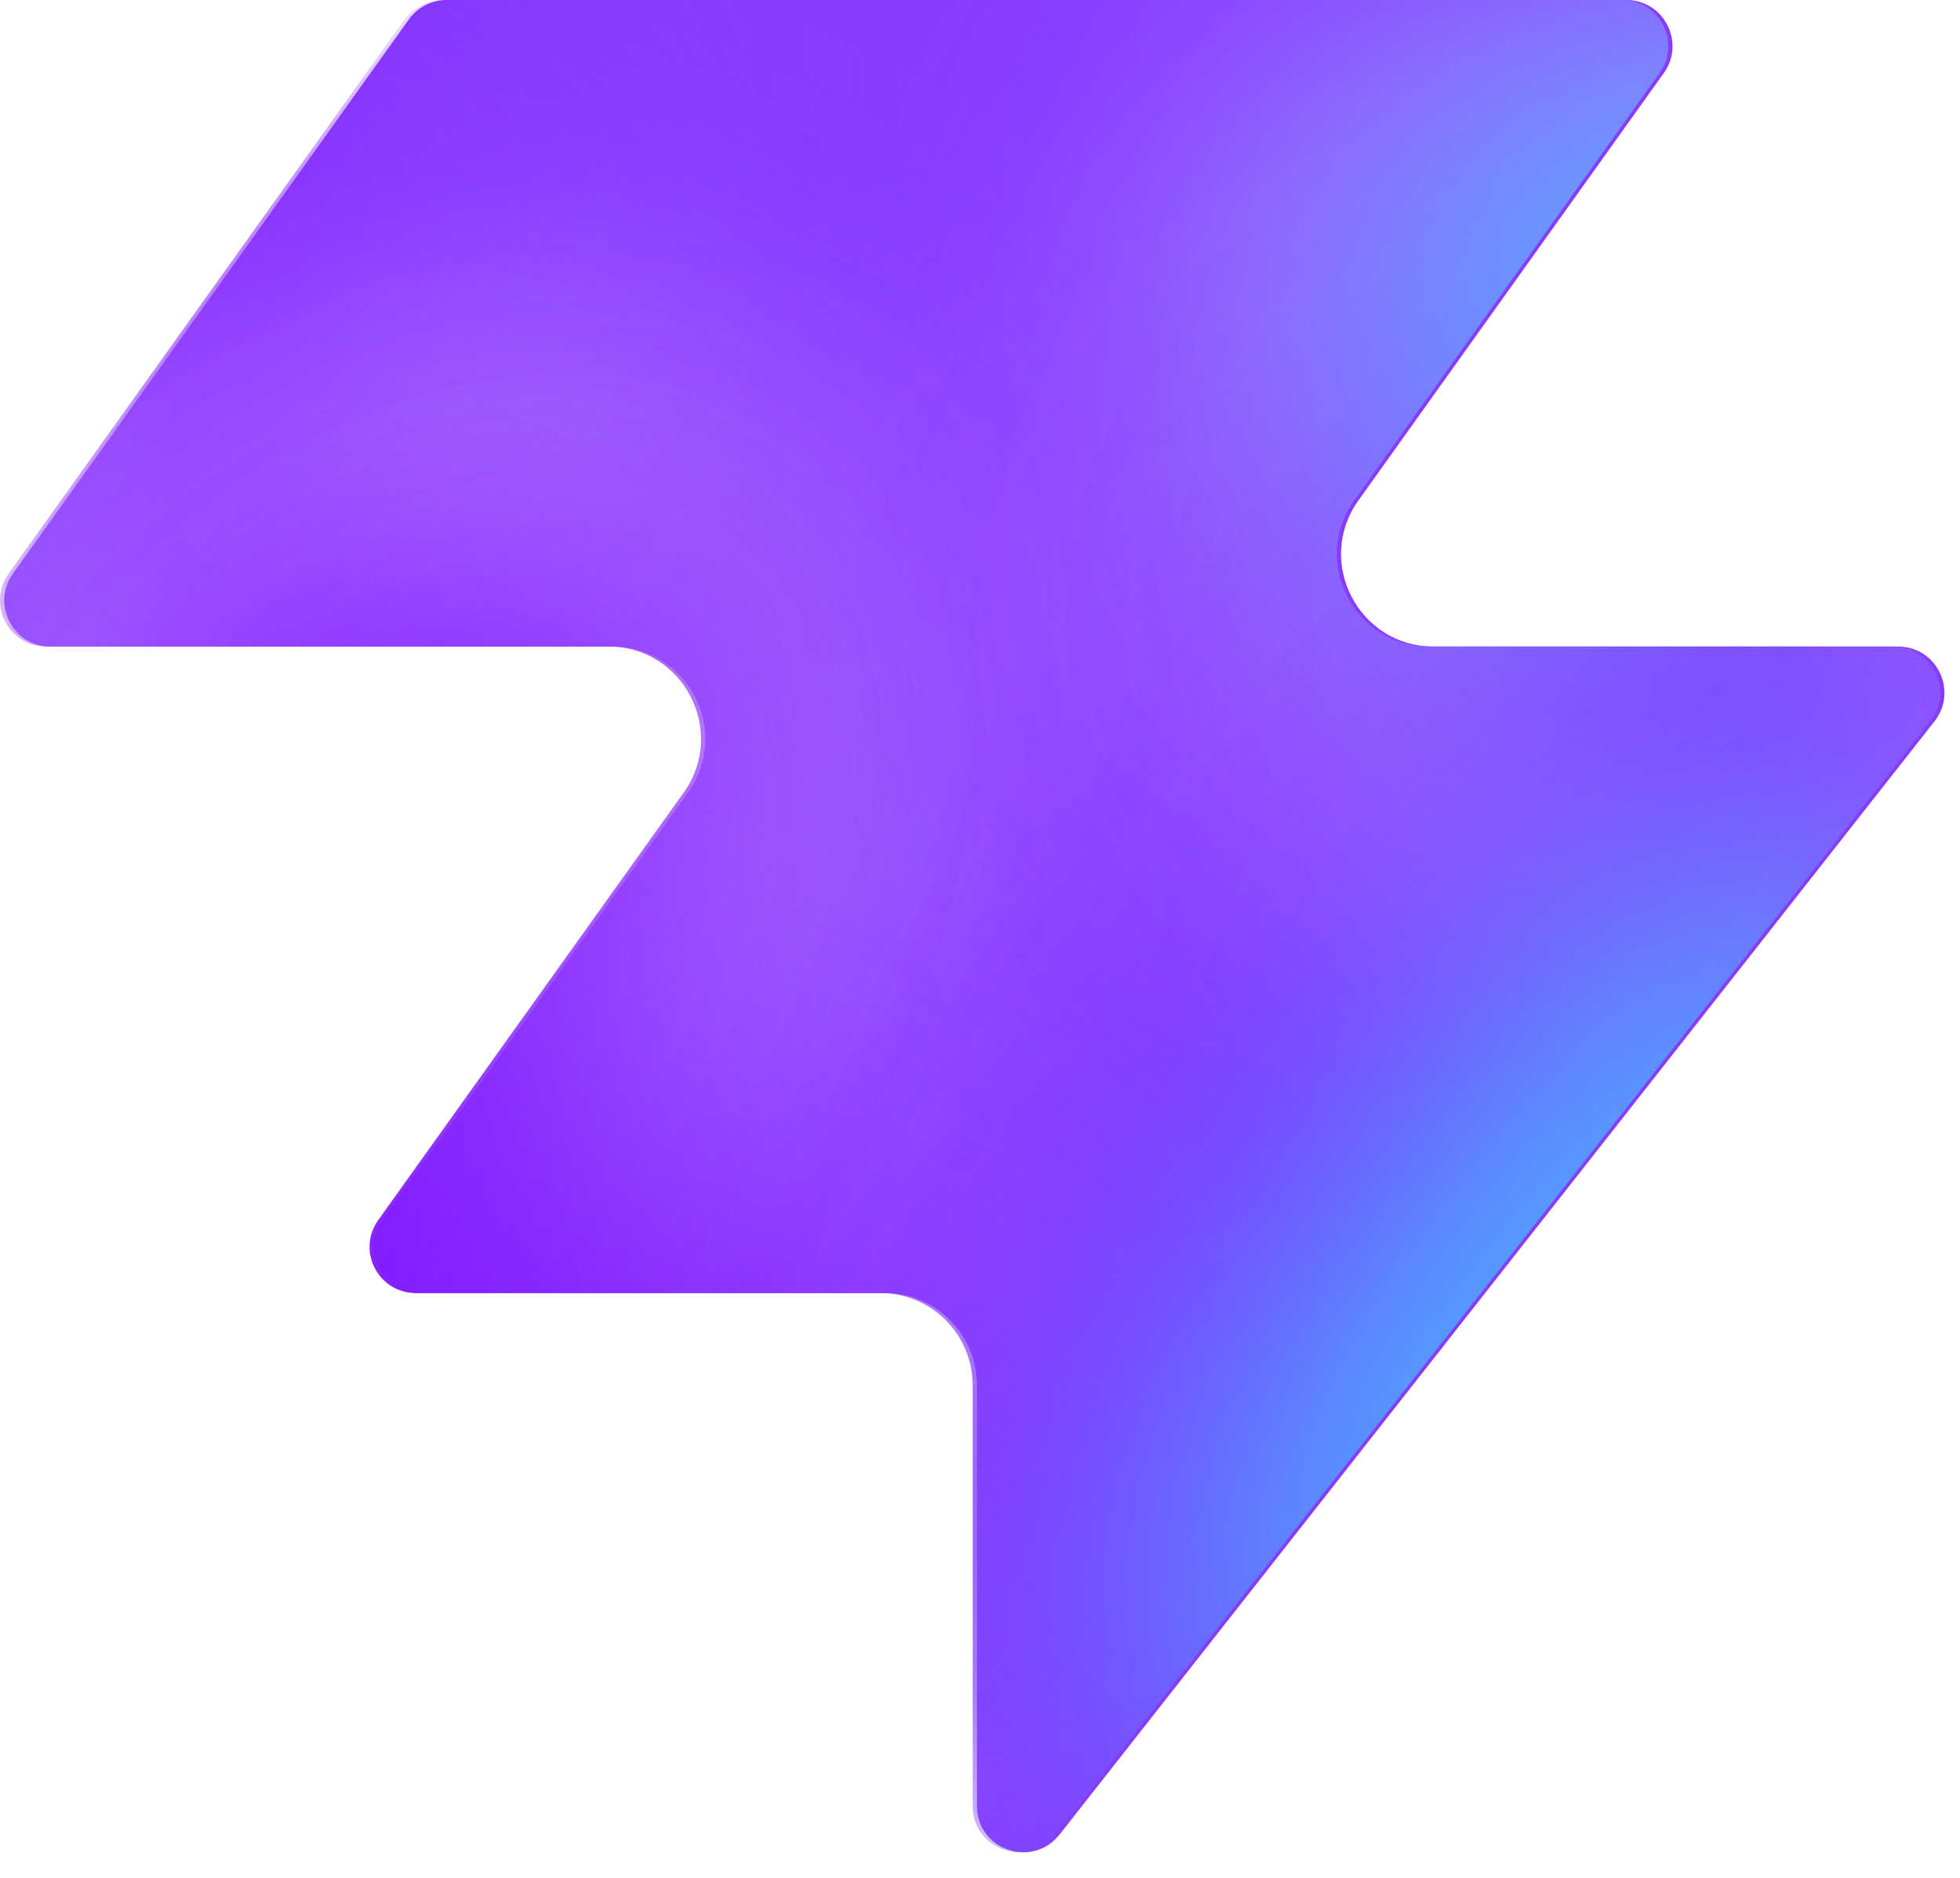
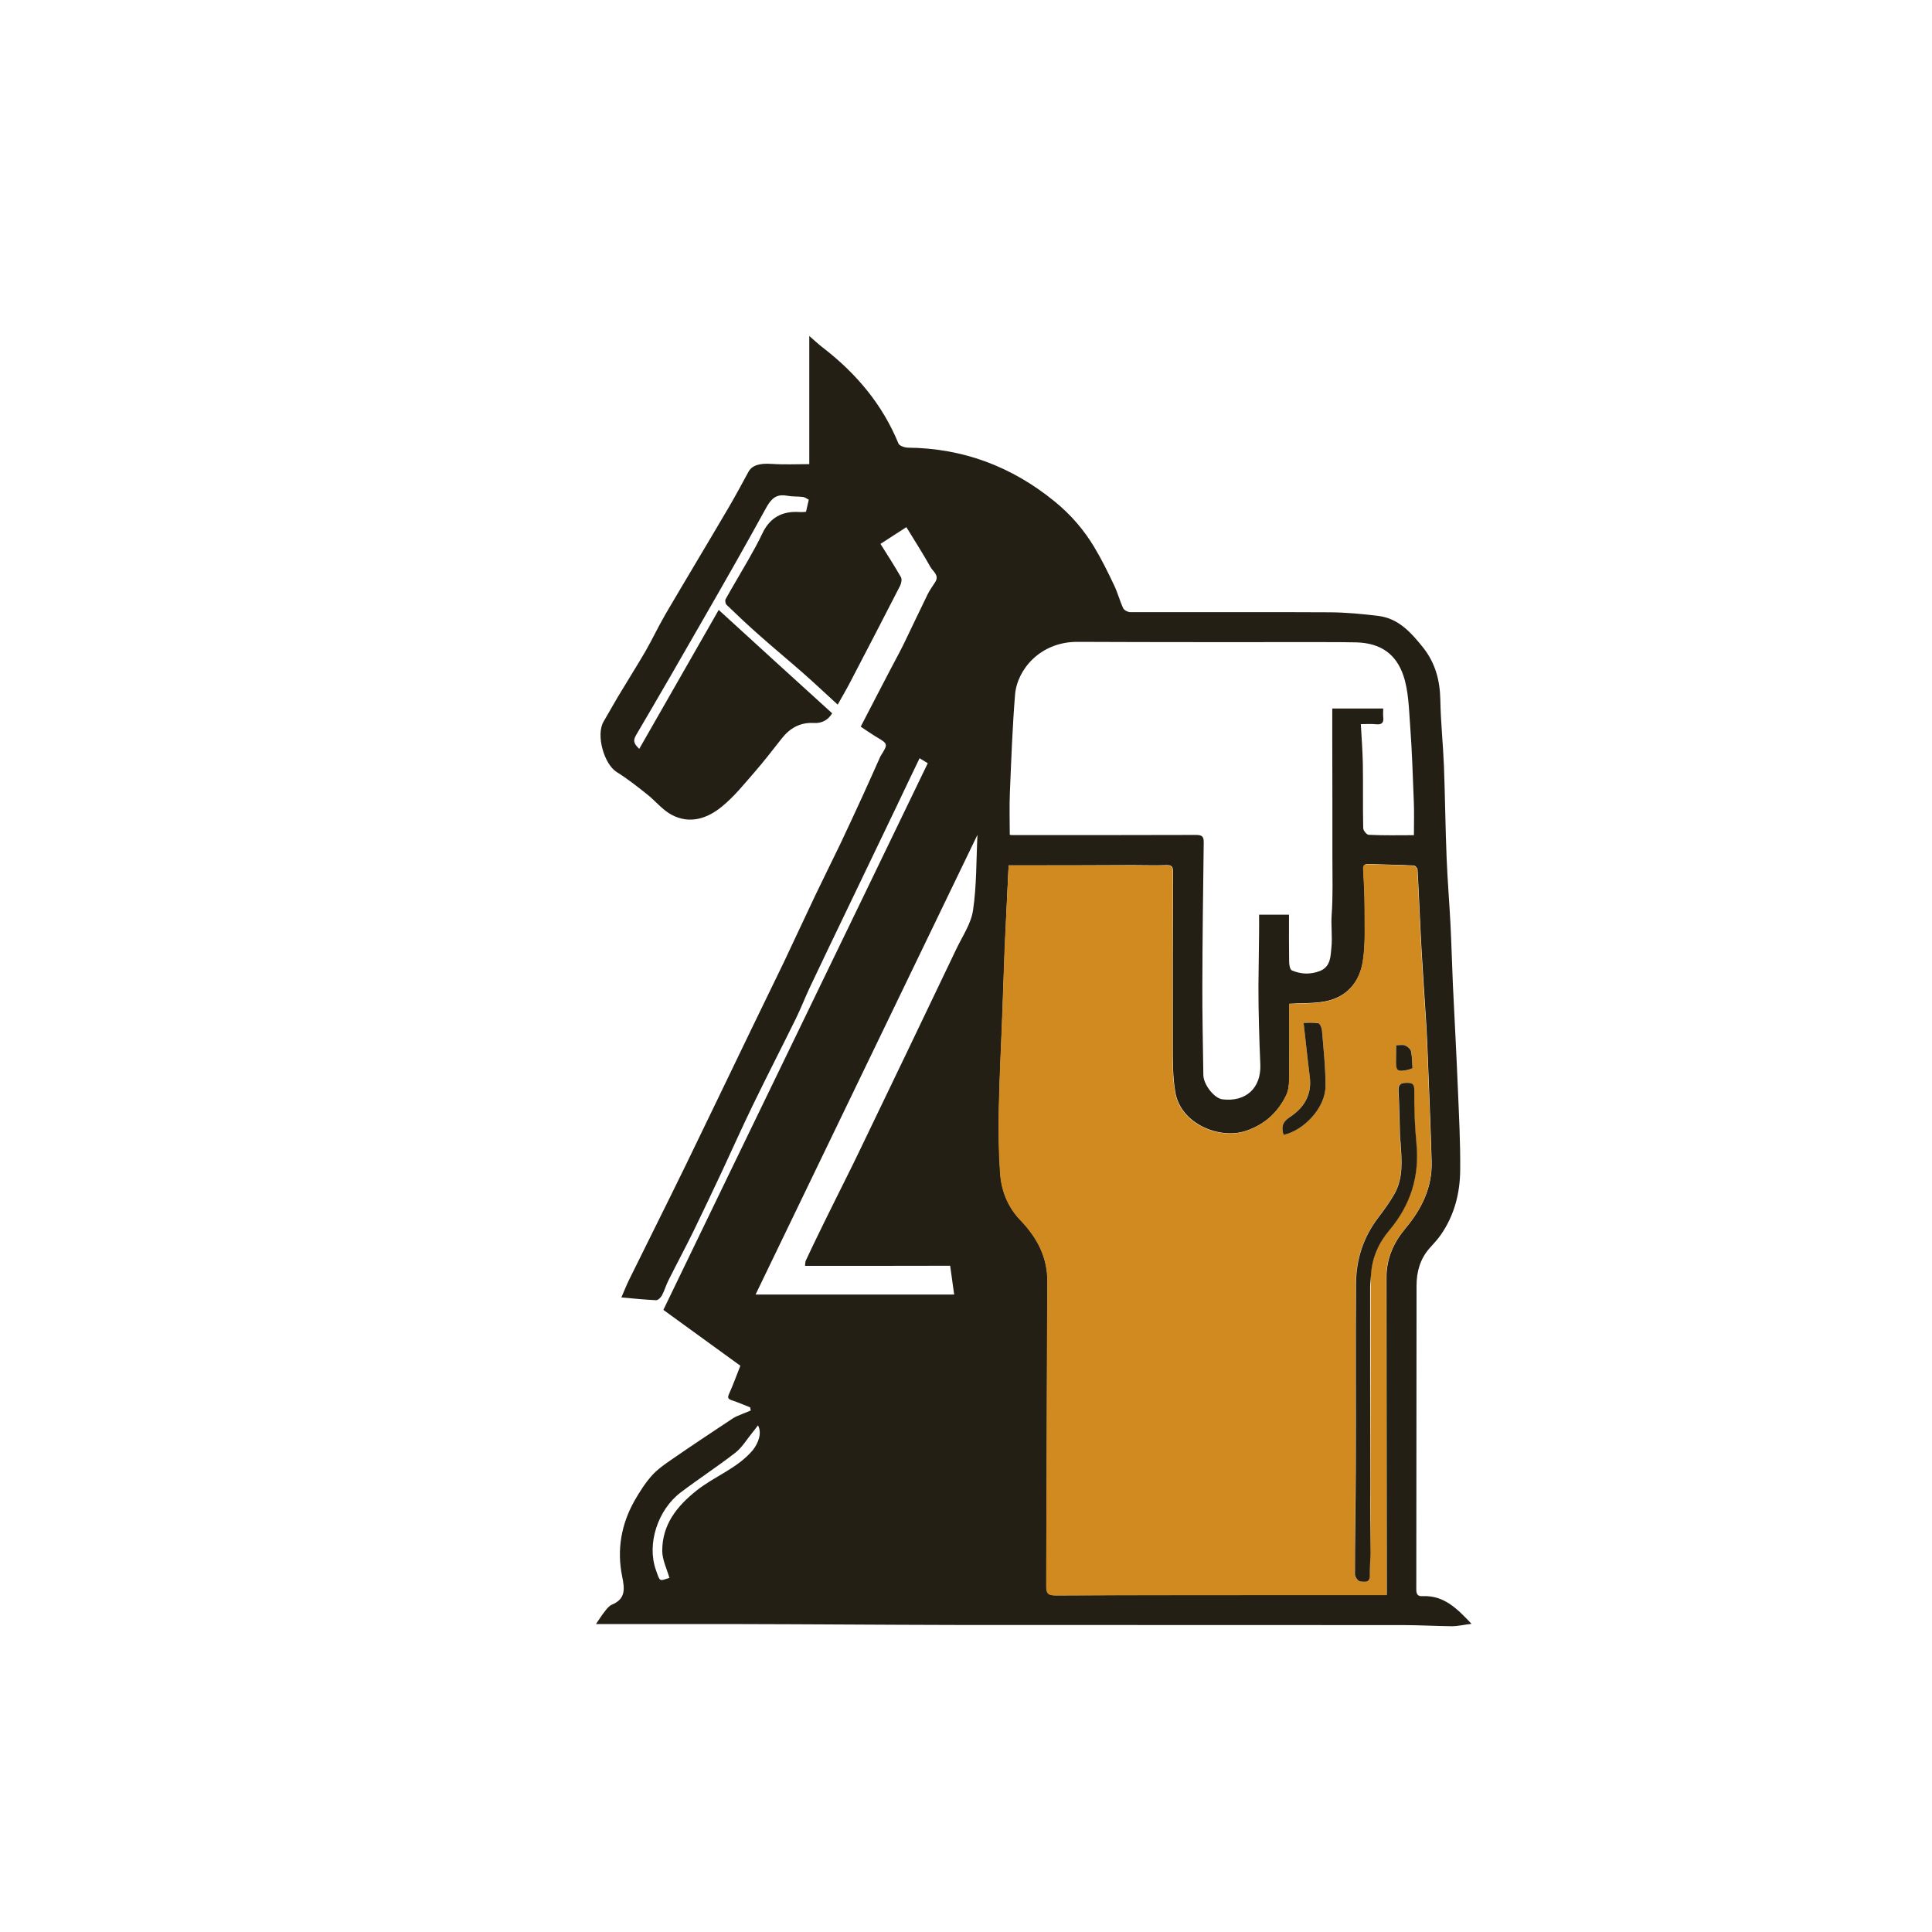
- <svg xmlns="http://www.w3.org/2000/svg" width="48" height="46" fill="none" viewBox="0 0 48 46">
-   <path fill="#863bff" d="M25.946 44.938c-.664.845-2.021.375-2.021-.698V33.937a2.26 2.26 0 0 0-2.262-2.262H10.287c-.92 0-1.456-1.04-.92-1.788l7.48-10.471c1.07-1.497 0-3.578-1.842-3.578H1.237c-.92 0-1.456-1.04-.92-1.788L10.013.474c.214-.297.556-.474.92-.474h28.894c.92 0 1.456 1.04.92 1.788l-7.48 10.471c-1.07 1.498 0 3.579 1.842 3.579h11.377c.943 0 1.473 1.088.89 1.83L25.947 44.94z" style="fill:#863bff;fill:color(display-p3 .525 .23 1);fill-opacity:1" />
-   <mask id="a" width="48" height="46" x="0" y="0" maskUnits="userSpaceOnUse" style="mask-type:alpha">
-     <path fill="#000" d="M25.842 44.938c-.664.844-2.021.375-2.021-.698V33.937a2.26 2.26 0 0 0-2.262-2.262H10.183c-.92 0-1.456-1.04-.92-1.788l7.48-10.471c1.07-1.498 0-3.579-1.842-3.579H1.133c-.92 0-1.456-1.04-.92-1.787L9.91.473c.214-.297.556-.474.92-.474h28.894c.92 0 1.456 1.04.92 1.788l-7.48 10.471c-1.07 1.498 0 3.578 1.842 3.578h11.377c.943 0 1.473 1.088.89 1.832L25.843 44.94z" style="fill:#000;fill-opacity:1" />
-   </mask>
-   <g mask="url(#a)">
-     <g filter="url(#b)">
-       <ellipse cx="5.508" cy="14.704" fill="#ede6ff" rx="5.508" ry="14.704" style="fill:#ede6ff;fill:color(display-p3 .927 .903 1);fill-opacity:1" transform="matrix(.00324 1 1 -.00324 -4.47 31.516)" />
-     </g>
-     <g filter="url(#c)">
-       <ellipse cx="10.399" cy="29.851" fill="#ede6ff" rx="10.399" ry="29.851" style="fill:#ede6ff;fill:color(display-p3 .927 .903 1);fill-opacity:1" transform="matrix(.00324 1 1 -.00324 -39.328 7.883)" />
-     </g>
-     <g filter="url(#d)">
-       <ellipse cx="5.508" cy="30.487" fill="#7e14ff" rx="5.508" ry="30.487" style="fill:#7e14ff;fill:color(display-p3 .492 .077 1);fill-opacity:1" transform="rotate(89.814 -25.913 -14.639)scale(1 -1)" />
-     </g>
-     <g filter="url(#e)">
-       <ellipse cx="5.508" cy="30.599" fill="#7e14ff" rx="5.508" ry="30.599" style="fill:#7e14ff;fill:color(display-p3 .492 .077 1);fill-opacity:1" transform="rotate(89.814 -32.644 -3.334)scale(1 -1)" />
-     </g>
-     <g filter="url(#f)">
-       <ellipse cx="5.508" cy="30.599" fill="#7e14ff" rx="5.508" ry="30.599" style="fill:#7e14ff;fill:color(display-p3 .492 .077 1);fill-opacity:1" transform="matrix(.00324 1 1 -.00324 -34.34 30.47)" />
-     </g>
-     <g filter="url(#g)">
-       <ellipse cx="14.072" cy="22.078" fill="#ede6ff" rx="14.072" ry="22.078" style="fill:#ede6ff;fill:color(display-p3 .927 .903 1);fill-opacity:1" transform="rotate(93.35 24.506 48.493)scale(-1 1)" />
-     </g>
-     <g filter="url(#h)">
-       <ellipse cx="3.47" cy="21.501" fill="#7e14ff" rx="3.47" ry="21.501" style="fill:#7e14ff;fill:color(display-p3 .492 .077 1);fill-opacity:1" transform="rotate(89.009 28.708 47.59)scale(-1 1)" />
-     </g>
-     <g filter="url(#i)">
-       <ellipse cx="3.47" cy="21.501" fill="#7e14ff" rx="3.47" ry="21.501" style="fill:#7e14ff;fill:color(display-p3 .492 .077 1);fill-opacity:1" transform="rotate(89.009 28.708 47.59)scale(-1 1)" />
-     </g>
-     <g filter="url(#j)">
-       <ellipse cx=".387" cy="8.972" fill="#7e14ff" rx="4.407" ry="29.108" style="fill:#7e14ff;fill:color(display-p3 .492 .077 1);fill-opacity:1" transform="rotate(39.51 .387 8.972)" />
-     </g>
-     <g filter="url(#k)">
-       <ellipse cx="47.523" cy="-6.092" fill="#7e14ff" rx="4.407" ry="29.108" style="fill:#7e14ff;fill:color(display-p3 .492 .077 1);fill-opacity:1" transform="rotate(37.892 47.523 -6.092)" />
-     </g>
-     <g filter="url(#l)">
-       <ellipse cx="41.412" cy="6.333" fill="#47bfff" rx="5.971" ry="9.665" style="fill:#47bfff;fill:color(display-p3 .28 .748 1);fill-opacity:1" transform="rotate(37.892 41.412 6.333)" />
-     </g>
-     <g filter="url(#m)">
-       <ellipse cx="-1.879" cy="38.332" fill="#7e14ff" rx="4.407" ry="29.108" style="fill:#7e14ff;fill:color(display-p3 .492 .077 1);fill-opacity:1" transform="rotate(37.892 -1.88 38.332)" />
-     </g>
-     <g filter="url(#n)">
-       <ellipse cx="-1.879" cy="38.332" fill="#7e14ff" rx="4.407" ry="29.108" style="fill:#7e14ff;fill:color(display-p3 .492 .077 1);fill-opacity:1" transform="rotate(37.892 -1.88 38.332)" />
-     </g>
-     <g filter="url(#o)">
-       <ellipse cx="35.651" cy="29.907" fill="#7e14ff" rx="4.407" ry="29.108" style="fill:#7e14ff;fill:color(display-p3 .492 .077 1);fill-opacity:1" transform="rotate(37.892 35.651 29.907)" />
-     </g>
-     <g filter="url(#p)">
-       <ellipse cx="38.418" cy="32.4" fill="#47bfff" rx="5.971" ry="15.297" style="fill:#47bfff;fill:color(display-p3 .28 .748 1);fill-opacity:1" transform="rotate(37.892 38.418 32.4)" />
+ <svg xmlns="http://www.w3.org/2000/svg" version="1.1" x="0px" y="0px" viewBox="0 0 1536 1536" style="enable-background:new 0 0 1536 1536;" xml:space="preserve">
+   <style type="text/css">
+ 	.st0{display:none;}
+ 	.st1{display:inline;fill:#BAB39A;}
+ 	.st2{fill:#241F14;}
+ 	.st3{fill:#D08A1F;}
+ 	.st4{display:none;fill:#BAB39A;}
+ </style>
+   <g id="Слой_2" class="st0">
+     <rect class="st1" width="1536" height="1536" />
+   </g>
+   <g id="Слой_1">
+     <g>
+       <path class="st2" d="M527.4,1041.4c68.8-142.6,141.3-291.7,210.2-434.6c-2.4-1.5-4.3-2.6-6.5-4c-6.2,12.9-12.3,25.6-18.3,38.3    c-13.6,28.3-27.2,56.6-40.7,84.8c-9.5,19.7-18.9,39.4-28.3,59.2c-3.8,8.1-7,16.4-10.9,24.4c-11.3,23-23.1,45.9-34.3,69    c-8.5,17.5-16.4,35.2-24.6,52.8c-7.4,15.7-14.8,31.4-22.4,47c-6.5,13.3-13.5,26.3-20.1,39.5c-2,3.9-3.2,8.3-5.3,12.2    c-0.9,1.6-3,3.7-4.5,3.7c-8.9-0.4-17.7-1.3-27.7-2.2c2.2-5,3.9-9.4,6-13.7c15-30.5,30.3-60.9,45.2-91.5    c17.3-35.6,34.4-71.3,51.6-106.9c8.6-17.9,17.4-35.7,26-53.6c8.5-17.9,16.8-35.9,25.3-53.8c6.6-13.8,13.4-27.4,20-41.1    c6.3-13.2,12.3-26.4,18.4-39.6c4.5-9.8,8.8-19.6,13.2-29.4c0.2-0.4,0.4-0.9,0.7-1.3c5.8-9.3,5.7-9.2-4.3-15.1    c-4.1-2.5-8.1-5.3-11.8-7.8c7.8-15,15.3-29.6,22.9-44.1c3.6-7,7.5-13.9,11-21c6.5-13.3,12.7-26.7,19.2-39.9c1.7-3.5,4-6.6,6.1-9.9    c3.5-5.4-1.7-8.4-3.7-11.9c-6.1-10.9-12.9-21.5-19.2-31.8c-7.1,4.6-13.8,8.9-20.6,13.3c5.4,8.6,11.1,17.4,16.3,26.5    c0.9,1.6,0.3,4.8-0.7,6.8c-13.1,25.6-26.4,51.2-39.7,76.7c-3,5.8-6.4,11.5-9.9,17.8c-9.6-8.7-18.3-17-27.4-25    c-11.4-10-23.1-19.7-34.4-29.7c-9.1-8-17.9-16.3-26.6-24.7c-0.9-0.9-1.3-3.4-0.7-4.5c5.8-10.4,12-20.6,17.9-31    c4-7,7.9-14,11.3-21.2c6-12.7,16-18,29.7-17c1.6,0.1,3.3,0,5-0.2l2.2-9.6c-1.5-0.8-3-2-4.6-2.2c-4.2-0.5-8.6-0.2-12.8-1    c-8.7-1.6-12.7,2.7-16.7,10c-16.1,29.4-32.7,58.5-49.4,87.5c-17.8,31.1-35.7,62.1-53.9,93c-3,5.1-0.6,7.5,2.6,10.8    c21.2-37,42.1-73.7,63.2-110.5c30.3,27.7,60.1,54.9,90.2,82.2c-3.2,5.3-8.2,8.1-14.6,7.7c-10.8-0.6-18.9,4-25.4,12.2    c-7.2,9.1-14.2,18.3-21.9,27.1c-8.2,9.4-16.1,19.3-25.7,27.1c-11.6,9.6-25.7,14.3-40.2,6.5c-7.2-3.9-12.6-10.8-19.1-16    c-7.9-6.3-15.9-12.6-24.4-17.9c-10.1-6.3-16.6-29.5-10.5-40c3.8-6.4,7.4-13,11.2-19.4c7.3-12.2,14.9-24.2,22.1-36.5    c5.6-9.8,10.4-20,16.1-29.8c16.7-28.5,33.8-56.8,50.5-85.3c5.3-9.1,10.3-18.4,15.3-27.6c2.9-5.4,9.1-7,18.3-6.4    c10.1,0.7,20.3,0.2,30.1,0.2c0-33.9,0-67.3,0-101.9c4,3.5,7.2,6.5,10.7,9.2c26.5,20.4,47.4,45.1,60.2,76.3    c0.7,1.8,4.8,3.2,7.3,3.3c44.1,0.4,82.8,15,116.9,42.8c12.8,10.4,23.3,22.6,31.6,36.5c5.8,9.7,10.8,19.8,15.6,30    c2.9,5.9,4.5,12.5,7.3,18.4c0.8,1.6,3.8,3.1,5.8,3.1c52.8,0.1,105.6-0.2,158.5,0.1c12.9,0.1,25.8,1.3,38.7,2.9    c16,2,26,13.4,35.4,25.1c9.6,12.1,13.4,25.9,13.7,41.4c0.3,17.8,2.2,35.5,2.9,53.2c0.9,24.1,1.1,48.3,2.1,72.4    c0.7,17.9,2.2,35.7,3.1,53.5c0.8,15.9,1.2,31.8,1.9,47.8c1.3,27.1,2.8,54.2,3.9,81.2c0.9,21.9,2.1,43.8,1.9,65.7    c-0.1,18.5-4.6,36.2-15.4,51.7c-2.6,3.8-5.8,7.1-8.9,10.6c-7.6,8.6-10.4,18.8-10.4,30c-0.1,80.5-0.1,161-0.2,241.4    c0,3.8,1.2,5.5,5,5.3c16.9-0.8,27.4,9.8,38.9,22c-6,0.7-10.8,1.9-15.6,1.9c-12.9-0.1-25.9-0.9-38.8-0.9    c-118.7-0.1-237.3,0-356-0.1c-56.6-0.1-113.2-0.6-169.9-0.7c-38.1-0.1-76.2,0-115.8,0c2.6-3.8,4.7-7.2,7.2-10.3    c1.5-1.9,3.2-4.2,5.4-5.1c11.3-4.7,10.2-12.7,8.2-22.7c-4.2-20.8-0.8-41,9.7-59.7c4-7,8.4-14,13.7-20c4.6-5.2,10.5-9.3,16.2-13.2    c15.7-10.9,31.7-21.4,47.6-32c1.1-0.7,2.2-1.4,3.4-2c3.9-1.7,7.8-3.2,11.7-4.8c-0.2-0.8-0.3-1.7-0.5-2.5c-4.8-1.9-9.6-4-14.5-5.6    c-3.3-1.1-3.6-2.2-2.2-5.3c3.3-7.3,6-14.9,8.9-22.2 M801.9,688c-1,21.8-2.1,43.2-3,64.5c-0.7,17.6-1.3,35.2-1.9,52.8    c-1,25.5-2.3,51.1-2.8,76.6c-0.3,17.1-0.1,34.3,1.1,51.3c1,13.8,6.3,26.7,16,36.7c13.3,13.9,21.6,29.2,21.5,49.1    c-0.5,80.4-0.5,160.9-0.9,241.3c0,6,0.8,8,7.6,8c72.6-0.4,145.3-0.3,217.9-0.3c14.9,0,29.9,0,45.1,0c0-3.6,0-6.9,0-10.2    c-0.1-80.8-0.1-161.6-0.2-242.4c0-15,5.8-27.7,15-38.7c13-15.5,21.5-32.7,20.9-53.3c-0.8-28.9-2.1-57.7-3.2-86.6    c-0.3-6.6-0.5-13.3-0.9-19.9c-1.3-20.4-2.7-40.8-3.9-61.3c-1.2-21.4-2-42.8-3.2-64.2c-0.1-1.2-1.8-3.2-2.9-3.3    c-11.9-0.6-23.9-0.7-35.9-1.2c-3.2-0.1-4.4,0.9-4.3,4.2c0.5,9.9,1.1,19.8,1.1,29.8c-0.1,14.4,0.8,29-1.4,43.1    c-2.6,16.8-12.8,28.9-30.4,32.2c-8.9,1.6-18.3,1.2-28.1,1.8c0,19.4,0.1,39.8-0.1,60.2c-0.1,4.4-0.7,9.2-2.6,13    c-6.8,13.7-17.5,23.2-32.3,28c-20.4,6.7-51.4-5.5-55.7-31c-2.1-12.3-2-25.1-2-37.7c-0.1-45.8,0-91.6,0.2-137.5    c0-3.7-0.9-5.3-5-5.2c-9.2,0.3-18.3,0-27.5,0C867.4,688,834.9,688,801.9,688z M1124.1,664c0-9.3,0.3-18.4-0.1-27.4    c-0.8-20-1.4-40-2.9-59.9c-1-13.3-1.2-27.3-5.4-39.7c-5.7-16.6-17.5-25.8-37.6-26.3c-8.8-0.2-17.7-0.2-26.5-0.2    c-65,0-130,0.1-195-0.2c-29.5-0.1-48,22-49.6,42c-2.1,25.8-3,51.6-4.1,77.5c-0.5,11.2-0.1,22.4-0.1,33.9c0.2,0,0.9,0.2,1.5,0.2    c48.8,0,97.6,0.1,146.4-0.1c4.7,0,6.4,1,6.3,6c-0.5,37.8-1,75.7-1.1,113.5c-0.1,23.8,0.5,47.6,0.8,71.4    c0.1,7.6,8.7,18.5,15.1,19.3c18.7,2.3,30.9-9,30.2-27.6c-0.4-10.7-0.9-21.3-1.1-32c-0.3-10.2-0.4-20.4-0.4-30.7    c0.1-13.9,0.4-27.8,0.5-41.8c0.1-4.9,0-9.8,0-14.7c8.5,0,16.5,0,23.8,0c0,12.6-0.1,25,0.1,37.4c0,2.4,0.7,6.3,2.2,6.9    c7.2,3.1,14.6,3.4,22.2,0.5c8.9-3.5,8.5-12.2,9.2-18.6c0.9-8.4-0.4-17.2,0.2-25.9c1.1-15.1,0.6-30.4,0.6-45.6    c0-31.3,0-62.6-0.1-93.9c0-8.3,0-16.5,0-24.7c14.1,0,27.2,0,40.5,0c0,2.4-0.2,4.6,0,6.7c0.6,4.6-1.1,6.3-5.8,5.8    c-3.7-0.4-7.5-0.1-12-0.1c0.6,11,1.4,21.2,1.6,31.5c0.3,17.1-0.1,34.1,0.3,51.2c0,1.9,2.8,5.3,4.4,5.3    C1100.7,664.3,1112.8,664,1124.1,664z M640,1006.4c0.3-2.3,0.2-3.3,0.6-4.1c3-6.5,6.1-12.9,9.2-19.3c5.1-10.5,10.2-20.9,15.4-31.3    c5.7-11.6,11.6-23.1,17.2-34.8c26.1-54.2,52.2-108.5,78.1-162.8c4.8-10,11.6-19.9,13.1-30.5c2.9-19.5,2.5-39.4,3.5-59.9    c-59,122.3-117.7,243.9-176.4,365.5c52.8,0,105,0,157.9,0c-1.1-7.8-2.1-14.9-3.2-22.9C717.2,1006.4,679,1006.4,640,1006.4z     M602.6,1133.2c-1.8,2.4-3.2,4.3-4.7,6.1c-4.3,5.3-8,11.5-13.2,15.6c-14.2,11-29.2,20.8-43.5,31.6c-18.4,14-27,41-19.8,61.5    c3.5,10,2.6,9,10.8,6.5c-2-7.2-5.7-14.4-5.7-21.6c0-20.7,11.5-35.3,27.2-47.8c14.4-11.5,32.5-17.6,44.8-32.2    C602.9,1147.4,606,1139.2,602.6,1133.2z" />
+       <path class="st3" d="M801.9,688c33.1,0,65.5,0,98,0c9.2,0,18.3,0.3,27.5,0c4.1-0.1,5,1.5,5,5.2c-0.2,45.8-0.3,91.6-0.2,137.5    c0,12.6-0.1,25.4,2,37.7c4.4,25.5,35.3,37.7,55.7,31c14.9-4.9,25.5-14.3,32.3-28c1.9-3.8,2.6-8.6,2.6-13    c0.3-20.4,0.1-40.9,0.1-60.2c9.9-0.6,19.2-0.2,28.1-1.8c17.6-3.2,27.8-15.4,30.4-32.2c2.2-14.1,1.3-28.7,1.4-43.1    c0-9.9-0.6-19.8-1.1-29.8c-0.2-3.3,1-4.4,4.3-4.2c12,0.4,23.9,0.6,35.9,1.2c1,0,2.8,2.1,2.9,3.3c1.2,21.4,2,42.8,3.2,64.2    c1.1,20.4,2.6,40.8,3.9,61.3c0.4,6.6,0.6,13.3,0.9,19.9c1.1,28.9,2.4,57.7,3.2,86.6c0.6,20.6-7.8,37.7-20.9,53.3    c-9.2,11-15.1,23.8-15,38.7c0.2,80.8,0.2,161.6,0.2,242.4c0,3.3,0,6.6,0,10.2c-15.2,0-30.1,0-45.1,0c-72.6,0-145.3,0-217.9,0.3    c-6.7,0-7.6-2-7.6-8c0.4-80.4,0.4-160.9,0.9-241.3c0.1-19.9-8.2-35.2-21.5-49.1c-9.7-10.1-15-22.9-16-36.7    c-1.3-17-1.5-34.2-1.1-51.3c0.5-25.6,1.9-51.1,2.8-76.6c0.7-17.6,1.2-35.2,1.9-52.8C799.8,731.2,800.8,709.8,801.9,688z     M1089.8,1013.4c0.8-13.4,6.1-25.1,14.5-35.2c16.9-20.2,24.2-43,21.6-69.3c-1.4-13.9-1.8-27.9-1.7-41.9c0-5.2-1.3-6.1-5.9-6.1    c-4.8,0-6.9,1.1-6.6,6.5c0.7,12.4,0.8,24.9,1.2,37.3c0,1.1,0.3,2.3,0.4,3.4c0.9,14,2.4,28.1-4.8,41c-3.8,6.7-8.4,13-13.1,19.2    c-11.5,15.3-17.3,32.7-17.5,51.6c-0.4,49.3-0.1,98.7-0.2,148c-0.1,28-0.7,56-0.7,83.9c0,1.9,2.7,5.4,4.2,5.5    c2.7,0.1,7.5,1.6,7.6-4.3c0.1-6,0.4-12.1,0.6-18.1c0.1-25.8,0.2-51.5,0.2-77.3C1089.8,1109.5,1089.8,1061.4,1089.8,1013.4z     M1020.5,902.3c16.7-3.8,33.1-22,33.3-38.7c0.1-14.9-1.6-29.7-2.8-44.6c-0.2-2-1.6-5.3-2.9-5.6c-4.2-0.7-8.6-0.3-11.7-0.3    c1.7,14.6,3.1,28.7,4.9,42.7c1.8,14.3-4.5,24.8-15.7,32.1C1019.6,891.9,1018.5,896,1020.5,902.3z M1110,831c0,4.8,0,8.7,0,12.7    c0,7.5,0.9,8.4,8.3,7.1c1.6-0.3,3.1-1,4.8-1.5c-0.4-4.6-0.3-9.2-1.2-13.5c-0.4-1.8-2.7-3.8-4.6-4.6    C1115.3,830.4,1112.7,831,1110,831z" />
+       <path class="st4" d="M1124.1,664c-11.3,0-23.4,0.2-35.5-0.2c-1.6-0.1-4.4-3.5-4.4-5.3c-0.4-17.1,0-34.1-0.3-51.2    c-0.2-10.2-1-20.5-1.6-31.5c4.5,0,8.2-0.3,12,0.1c4.7,0.5,6.3-1.3,5.8-5.8c-0.3-2.1,0-4.3,0-6.7c-13.3,0-26.4,0-40.5,0    c0,8.2,0,16.5,0,24.7c0,31.3,0.1,62.6,0.1,93.9c0,15.2,0.5,30.4-0.6,45.6c-0.6,8.8,0.8,17.5-0.2,25.9c-0.7,6.4-0.3,15.1-9.2,18.6    c-7.6,3-15,2.6-22.2-0.5c-1.5-0.6-2.2-4.5-2.2-6.9c-0.2-12.4-0.1-24.8-0.1-37.4c-7.3,0-15.3,0-23.8,0c0,4.9,0,9.8,0,14.7    c-0.2,13.9-0.5,27.8-0.5,41.8c0,10.2,0.1,20.4,0.4,30.7c0.3,10.7,0.7,21.3,1.1,32c0.7,18.6-11.5,29.9-30.2,27.6    c-6.4-0.8-15-11.7-15.1-19.3c-0.4-23.8-0.9-47.6-0.8-71.4c0.1-37.8,0.5-75.7,1.1-113.5c0.1-5-1.6-6-6.3-6    c-48.8,0.2-97.6,0.1-146.4,0.1c-0.6,0-1.3-0.1-1.5-0.2c0-11.4-0.4-22.7,0.1-33.9c1.1-25.8,2-51.7,4.1-77.5    c1.6-20,20.2-42.1,49.6-42c65,0.3,130,0.1,195,0.2c8.8,0,17.7,0,26.5,0.2c20.1,0.5,31.8,9.6,37.6,26.3c4.3,12.4,4.5,26.4,5.4,39.7    c1.5,19.9,2.1,39.9,2.9,59.9C1124.4,645.7,1124.1,654.7,1124.1,664z" />
+       <path class="st4" d="M640,1006.4c39,0,77.3,0,115.5,0c1.1,8,2.1,15,3.2,22.9c-52.9,0-105.1,0-157.9,0    C659.5,907.7,718.2,786,777.2,663.7c-1,20.5-0.7,40.4-3.5,59.9c-1.6,10.6-8.3,20.5-13.1,30.5c-26,54.3-52,108.5-78.1,162.8    c-5.6,11.7-11.5,23.2-17.2,34.8c-5.1,10.4-10.3,20.9-15.4,31.3c-3.1,6.4-6.2,12.8-9.2,19.3C640.2,1003.1,640.3,1004.1,640,1006.4z    " />
+       <path class="st4" d="M602.6,1133.2c3.5,6,0.3,14.3-4.2,19.7c-12.3,14.6-30.4,20.7-44.8,32.2c-15.7,12.5-27.2,27.1-27.2,47.8    c0,7.2,3.7,14.4,5.7,21.6c-8.2,2.5-7.3,3.5-10.8-6.5c-7.2-20.6,1.4-47.6,19.8-61.5c14.3-10.8,29.4-20.6,43.5-31.6    c5.3-4.1,8.9-10.3,13.2-15.6C599.4,1137.5,600.8,1135.5,602.6,1133.2z" />
+       <path class="st2" d="M1089.6,1234.9c-0.2,6-0.6,12.1-0.6,18.1c-0.1,5.9-4.8,4.4-7.6,4.3c-1.6-0.1-4.2-3.5-4.2-5.5    c0-28,0.6-56,0.7-83.9c0.2-49.3-0.2-98.7,0.2-148c0.2-18.9,5.9-36.3,17.5-51.6c4.7-6.2,9.3-12.5,13.1-19.2c7.2-12.9,5.7-27,4.8-41    c-0.1-1.1-0.4-2.3-0.4-3.4c-0.4-12.4-0.5-24.9-1.2-37.3c-0.3-5.4,1.8-6.5,6.6-6.5c4.5,0,5.9,0.9,5.9,6.1c-0.1,14,0.3,28,1.7,41.9    c2.6,26.3-4.7,49.2-21.6,69.3c-8.5,10.1-13.7,21.8-14.5,35.2c-0.2,3.3-0.7,6.6-0.7,9.9c0,52.9,0,105.8,0.1,158.8    C1089.2,1199.7,1089.4,1217.3,1089.6,1234.9z" />
+       <path class="st2" d="M1020.5,902.3c-2-6.3-0.9-10.4,5.1-14.3c11.2-7.3,17.6-17.8,15.7-32.1c-1.8-14.1-3.2-28.2-4.9-42.7    c3.1,0,7.5-0.4,11.7,0.3c1.3,0.2,2.7,3.6,2.9,5.6c1.2,14.8,2.9,29.7,2.8,44.6C1053.7,880.3,1037.2,898.5,1020.5,902.3z" />
+       <path class="st2" d="M1110,831c2.7,0,5.3-0.6,7.2,0.2c1.9,0.8,4.2,2.8,4.6,4.6c0.9,4.3,0.9,8.8,1.2,13.5c-1.7,0.6-3.2,1.2-4.8,1.5    c-7.4,1.3-8.3,0.4-8.3-7.1C1110,839.7,1110,835.8,1110,831z" />
+       <path class="st4" d="M1089.6,1234.9c-0.1-17.6-0.4-35.2-0.4-52.8c-0.1-52.9-0.1-105.8-0.1-158.8c0-3.3,0.4-6.6,0.7-9.9    c0,48.1,0,96.1,0,144.2C1089.8,1183.3,1089.7,1209.1,1089.6,1234.9z" />
    </g>
  </g>
-   <defs>
-     <filter id="b" width="60.045" height="41.654" x="-19.77" y="16.149" color-interpolation-filters="sRGB" filterUnits="userSpaceOnUse">
-       <feFlood flood-opacity="0" result="BackgroundImageFix" />
-       <feBlend in="SourceGraphic" in2="BackgroundImageFix" result="shape" />
-       <feGaussianBlur result="effect1_foregroundBlur_2002_17158" stdDeviation="7.659" />
-     </filter>
-     <filter id="c" width="90.34" height="51.437" x="-54.613" y="-7.533" color-interpolation-filters="sRGB" filterUnits="userSpaceOnUse">
-       <feFlood flood-opacity="0" result="BackgroundImageFix" />
-       <feBlend in="SourceGraphic" in2="BackgroundImageFix" result="shape" />
-       <feGaussianBlur result="effect1_foregroundBlur_2002_17158" stdDeviation="7.659" />
-     </filter>
-     <filter id="d" width="79.355" height="29.4" x="-49.64" y="2.03" color-interpolation-filters="sRGB" filterUnits="userSpaceOnUse">
-       <feFlood flood-opacity="0" result="BackgroundImageFix" />
-       <feBlend in="SourceGraphic" in2="BackgroundImageFix" result="shape" />
-       <feGaussianBlur result="effect1_foregroundBlur_2002_17158" stdDeviation="4.596" />
-     </filter>
-     <filter id="e" width="79.579" height="29.4" x="-45.045" y="20.029" color-interpolation-filters="sRGB" filterUnits="userSpaceOnUse">
-       <feFlood flood-opacity="0" result="BackgroundImageFix" />
-       <feBlend in="SourceGraphic" in2="BackgroundImageFix" result="shape" />
-       <feGaussianBlur result="effect1_foregroundBlur_2002_17158" stdDeviation="4.596" />
-     </filter>
-     <filter id="f" width="79.579" height="29.4" x="-43.513" y="21.178" color-interpolation-filters="sRGB" filterUnits="userSpaceOnUse">
-       <feFlood flood-opacity="0" result="BackgroundImageFix" />
-       <feBlend in="SourceGraphic" in2="BackgroundImageFix" result="shape" />
-       <feGaussianBlur result="effect1_foregroundBlur_2002_17158" stdDeviation="4.596" />
-     </filter>
-     <filter id="g" width="74.749" height="58.852" x="15.756" y="-17.901" color-interpolation-filters="sRGB" filterUnits="userSpaceOnUse">
-       <feFlood flood-opacity="0" result="BackgroundImageFix" />
-       <feBlend in="SourceGraphic" in2="BackgroundImageFix" result="shape" />
-       <feGaussianBlur result="effect1_foregroundBlur_2002_17158" stdDeviation="7.659" />
-     </filter>
-     <filter id="h" width="61.377" height="25.362" x="23.548" y="2.284" color-interpolation-filters="sRGB" filterUnits="userSpaceOnUse">
-       <feFlood flood-opacity="0" result="BackgroundImageFix" />
-       <feBlend in="SourceGraphic" in2="BackgroundImageFix" result="shape" />
-       <feGaussianBlur result="effect1_foregroundBlur_2002_17158" stdDeviation="4.596" />
-     </filter>
-     <filter id="i" width="61.377" height="25.362" x="23.548" y="2.284" color-interpolation-filters="sRGB" filterUnits="userSpaceOnUse">
-       <feFlood flood-opacity="0" result="BackgroundImageFix" />
-       <feBlend in="SourceGraphic" in2="BackgroundImageFix" result="shape" />
-       <feGaussianBlur result="effect1_foregroundBlur_2002_17158" stdDeviation="4.596" />
-     </filter>
-     <filter id="j" width="56.045" height="63.649" x="-27.636" y="-22.853" color-interpolation-filters="sRGB" filterUnits="userSpaceOnUse">
-       <feFlood flood-opacity="0" result="BackgroundImageFix" />
-       <feBlend in="SourceGraphic" in2="BackgroundImageFix" result="shape" />
-       <feGaussianBlur result="effect1_foregroundBlur_2002_17158" stdDeviation="4.596" />
-     </filter>
-     <filter id="k" width="54.814" height="64.646" x="20.116" y="-38.415" color-interpolation-filters="sRGB" filterUnits="userSpaceOnUse">
-       <feFlood flood-opacity="0" result="BackgroundImageFix" />
-       <feBlend in="SourceGraphic" in2="BackgroundImageFix" result="shape" />
-       <feGaussianBlur result="effect1_foregroundBlur_2002_17158" stdDeviation="4.596" />
-     </filter>
-     <filter id="l" width="33.541" height="35.313" x="24.641" y="-11.323" color-interpolation-filters="sRGB" filterUnits="userSpaceOnUse">
-       <feFlood flood-opacity="0" result="BackgroundImageFix" />
-       <feBlend in="SourceGraphic" in2="BackgroundImageFix" result="shape" />
-       <feGaussianBlur result="effect1_foregroundBlur_2002_17158" stdDeviation="4.596" />
-     </filter>
-     <filter id="m" width="54.814" height="64.646" x="-29.286" y="6.009" color-interpolation-filters="sRGB" filterUnits="userSpaceOnUse">
-       <feFlood flood-opacity="0" result="BackgroundImageFix" />
-       <feBlend in="SourceGraphic" in2="BackgroundImageFix" result="shape" />
-       <feGaussianBlur result="effect1_foregroundBlur_2002_17158" stdDeviation="4.596" />
-     </filter>
-     <filter id="n" width="54.814" height="64.646" x="-29.286" y="6.009" color-interpolation-filters="sRGB" filterUnits="userSpaceOnUse">
-       <feFlood flood-opacity="0" result="BackgroundImageFix" />
-       <feBlend in="SourceGraphic" in2="BackgroundImageFix" result="shape" />
-       <feGaussianBlur result="effect1_foregroundBlur_2002_17158" stdDeviation="4.596" />
-     </filter>
-     <filter id="o" width="54.814" height="64.646" x="8.244" y="-2.416" color-interpolation-filters="sRGB" filterUnits="userSpaceOnUse">
-       <feFlood flood-opacity="0" result="BackgroundImageFix" />
-       <feBlend in="SourceGraphic" in2="BackgroundImageFix" result="shape" />
-       <feGaussianBlur result="effect1_foregroundBlur_2002_17158" stdDeviation="4.596" />
-     </filter>
-     <filter id="p" width="39.409" height="43.623" x="18.713" y="10.588" color-interpolation-filters="sRGB" filterUnits="userSpaceOnUse">
-       <feFlood flood-opacity="0" result="BackgroundImageFix" />
-       <feBlend in="SourceGraphic" in2="BackgroundImageFix" result="shape" />
-       <feGaussianBlur result="effect1_foregroundBlur_2002_17158" stdDeviation="4.596" />
-     </filter>
-   </defs>
</svg>
